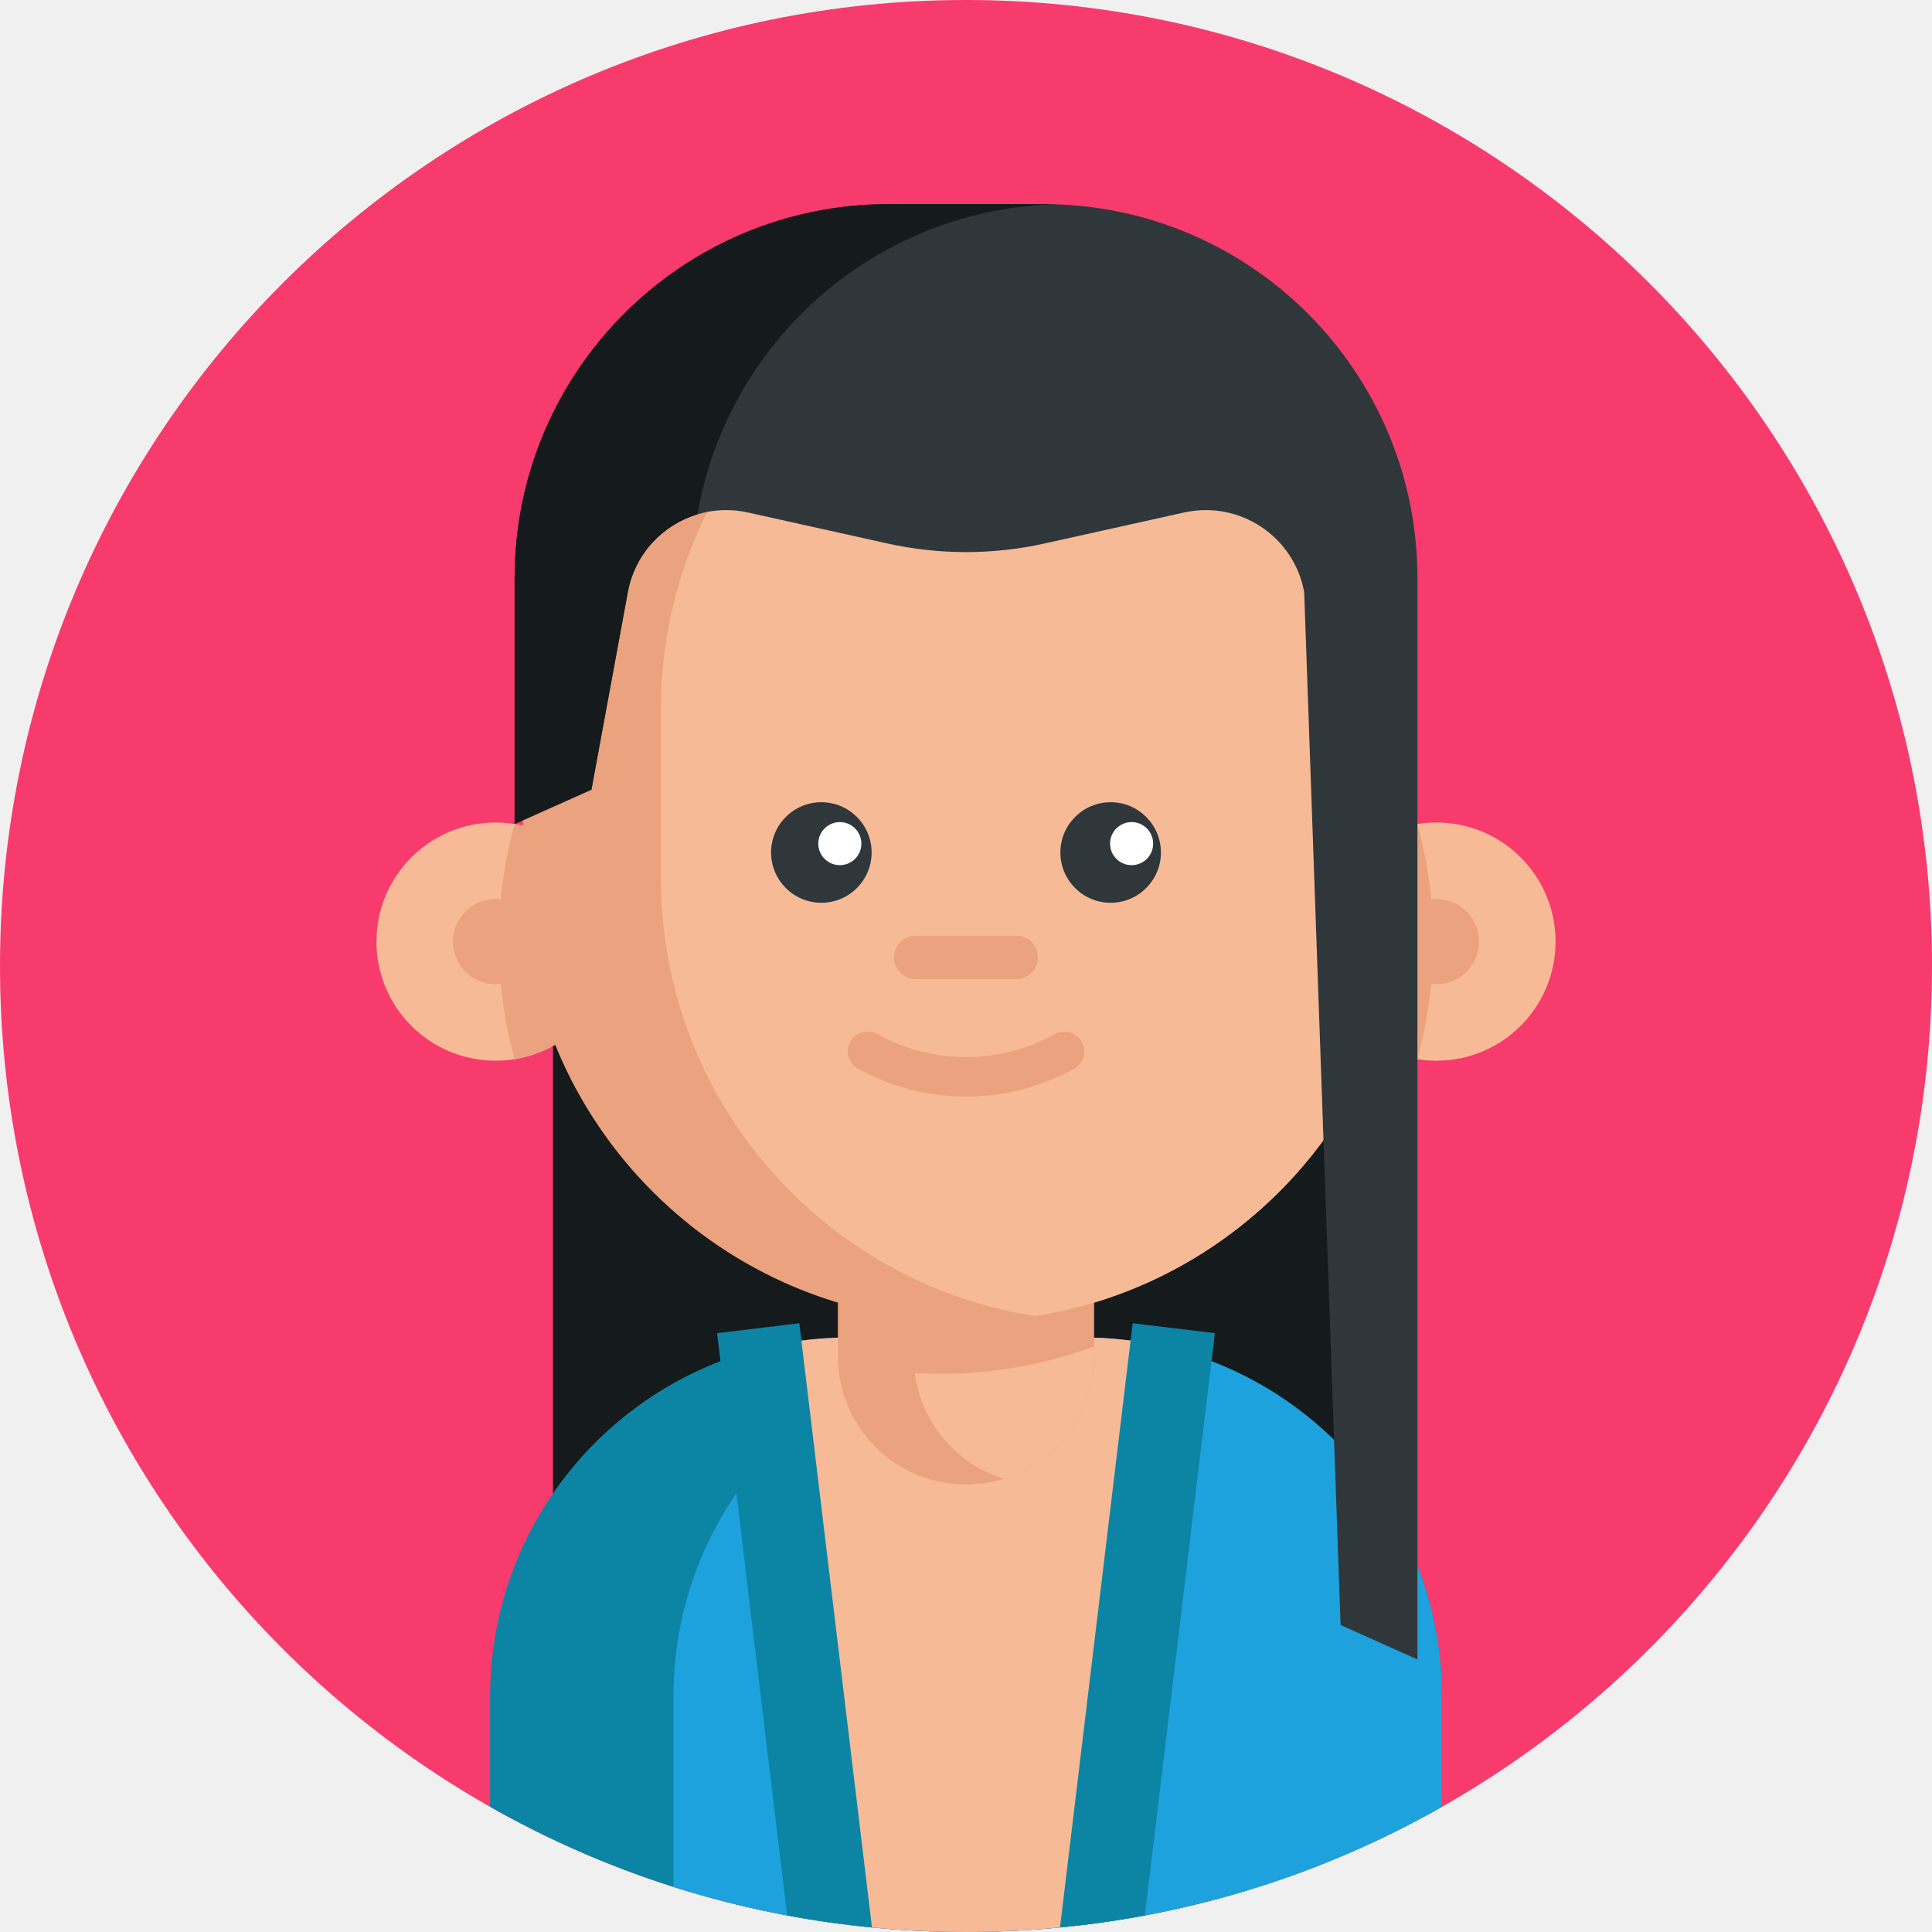
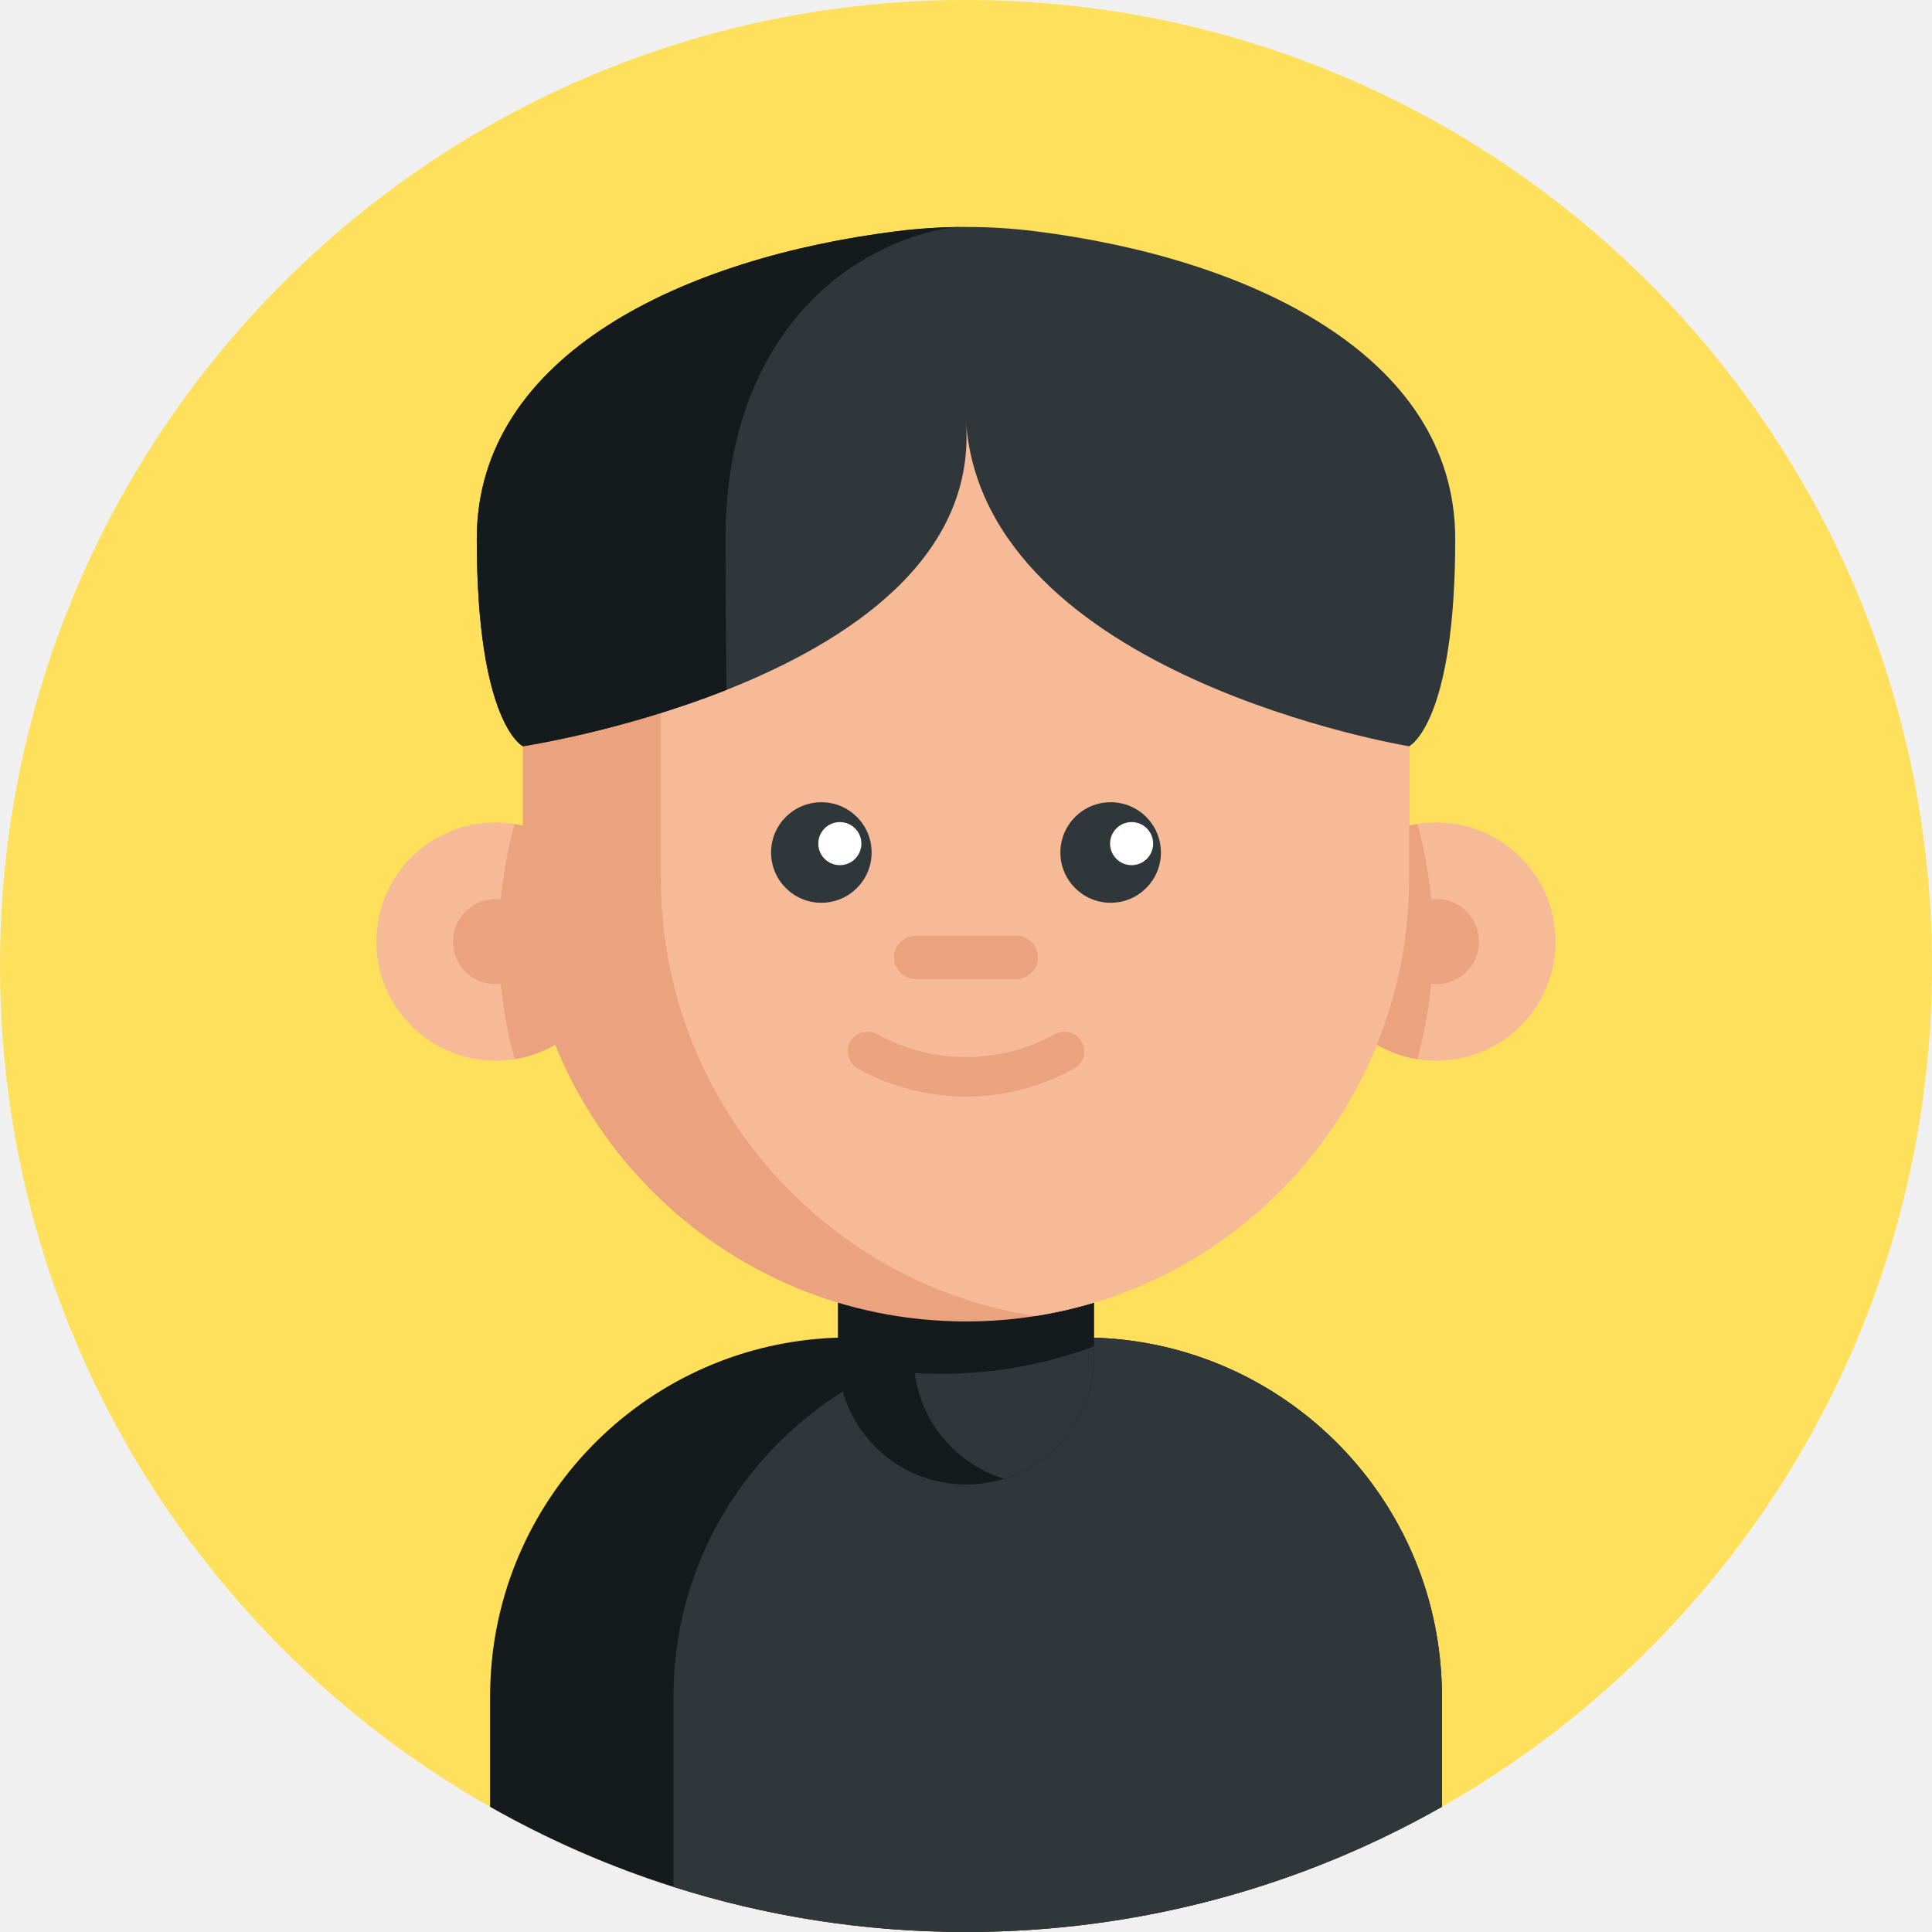
<svg xmlns="http://www.w3.org/2000/svg" height="512pt" viewBox="0 0 512 512" width="512pt">
-   <path d="m512 256c0 141.387-114.613 256-256 256s-256-114.613-256-256 114.613-256 256-256 256 114.613 256 256zm0 0" fill="#f73b6c" />
-   <path d="m146.551 199.457h218.906v240.305h-218.906zm0 0" fill="#151a1c" />
-   <path d="m382.121 449.578v29.246c-28.223 16.008-59.789 26.812-93.391 31.094-10.723 1.371-21.641 2.082-32.727 2.082-13.312 0-26.363-1.016-39.109-2.969-13.168-2.016-26-5.047-38.422-8.984-17.031-5.402-33.301-12.551-48.59-21.223v-29.246c0-44.441 30.48-81.785 71.691-92.215 5.066-1.293 10.305-2.172 15.664-2.602 2.57-.207 5.16-.312 7.785-.312h61.949c7.254 0 14.316.805 21.098 2.34.062.012.137.031.199.043 42.297 9.676 73.852 47.531 73.852 92.746zm0 0" fill="#0c85a5" />
-   <path d="m382.121 449.578v29.246c-22.727 12.895-47.613 22.414-74 27.855-1.566.324-3.145.637-4.723.93-7.387 1.391-14.887 2.457-22.484 3.176-6.07.598-12.215.973-18.402 1.129-2.16.055-4.336.086-6.508.086-8.414 0-16.719-.41-24.922-1.191-7.598-.742-15.098-1.809-22.484-3.199-10.273-1.922-20.324-4.461-30.125-7.562v-50.469c0-6.742.699-13.324 2.035-19.668 2.613-12.453 7.672-24 14.641-34.137.273-.418.562-.812.848-1.223 5.273-7.426 11.586-14.062 18.734-19.684 16.195-12.789 36.652-20.418 58.891-20.418h13.352c4.285 0 8.508.281 12.645.836 7.449.98 14.641 2.844 21.441 5.465 35.715 13.688 61.062 48.297 61.062 88.828zm0 0" fill="#1da2dd" />
-   <path d="m302.711 355.738c2.992.496 5.082 3.23 4.703 6.242l-5.008 39.688-13.129 103.902c-.324 2.586-2.391 4.59-4.98 4.875-9.293 1.023-18.73 1.555-28.293 1.555-11.762 0-23.316-.793-34.641-2.324-2.605-.352-4.633-2.434-4.871-5.055l-.738-8.148-11.938-131.918c-.039-.43-.129-.855-.266-1.27-1.078-3.234.957-6.684 4.316-7.297 3.074-.559 6.199-.969 9.371-1.223 2.57-.211 5.16-.316 7.785-.316h61.949c5.363 0 10.621.441 15.738 1.289zm0 0" fill="#f6ba97" />
-   <path d="m231.082 510.809c-7.598-.742-15.098-1.809-22.484-3.199l-13.449-111.836-5.109-42.473 21.785-2.625 2.906 24.191zm0 0" fill="#0c85a5" />
-   <path d="m321.957 353.301-.898 7.449-17.66 146.859c-7.387 1.391-14.887 2.457-22.484 3.176l18.703-155.5.555-4.609zm0 0" fill="#0c85a5" />
-   <path d="m289.945 317.801v41.656c0 15.25-10.055 28.141-23.906 32.422-3.168.98-6.551 1.516-10.043 1.516-18.746 0-33.938-15.195-33.938-33.938v-41.656zm0 0" fill="#eaa27f" />
-   <path d="m289.945 356.816v2.641c0 15.25-10.055 28.141-23.906 32.422-12.496-3.844-21.891-14.707-23.625-28.004 2.266.141 4.547.211 6.836.211 6.422 0 12.715-.512 18.848-1.52 7.559-1.211 14.859-3.156 21.848-5.75zm0 0" fill="#f6ba97" />
+   <path d="m512 256c0 141.387-114.613 256-256 256s-256-114.613-256-256 114.613-256 256-256 256 114.613 256 256zm0 0" fill="#ffe05c" />
+   <path d="m382.121 449.578v29.246c-37.219 21.117-80.258 33.176-126.117 33.176-27.031 0-53.07-4.191-77.531-11.953-17.031-5.402-33.301-12.551-48.59-21.223v-29.246c0-49.914 38.441-90.863 87.355-94.812 2.57-.211 5.16-.316 7.785-.316h61.949c7.324 0 14.453.816 21.297 2.383 42.297 9.676 73.852 47.531 73.852 92.746zm0 0" fill="#151a1c" />
+   <path d="m382.125 449.578v29.246c-22.727 12.895-47.617 22.414-74 27.855-14.773 3.062-30.02 4.848-45.609 5.234-2.164.055-4.336.086-6.508.086-27.031 0-53.07-4.191-77.531-11.953v-50.469c0-6.742.699-13.324 2.035-19.668 2.719-12.957 8.078-24.93 15.484-35.359 17.242-24.27 45.59-40.102 77.629-40.102h13.352c52.559 0 95.148 42.59 95.148 95.129zm0 0" fill="#2f373b" />
+   <path d="m289.945 317.801v41.656c0 15.25-10.055 28.141-23.906 32.422-3.168.98-6.551 1.516-10.043 1.516-18.746 0-33.938-15.195-33.938-33.938v-41.656zm0 0" fill="#151a1c" />
+   <path d="m289.945 356.816v2.641c0 15.25-10.055 28.141-23.906 32.422-12.496-3.844-21.891-14.707-23.625-28.004 2.266.141 4.547.211 6.836.211 6.422 0 12.715-.512 18.848-1.52 7.559-1.211 14.859-3.156 21.848-5.75zm0 0" fill="#2f373b" />
  <path d="m162.891 249.535c0 15.711-11.477 28.742-26.508 31.16-1.645.266-3.332.402-5.059.402-17.438 0-31.562-14.125-31.562-31.562s14.125-31.566 31.562-31.566c1.727 0 3.414.141 5.059.406 15.031 2.418 26.508 15.445 26.508 31.16zm0 0" fill="#f6ba97" />
  <path d="m162.891 249.535c0 15.711-11.477 28.742-26.508 31.16-2.73-9.93-4.191-20.379-4.191-31.16 0-10.785 1.461-21.234 4.191-31.16 15.031 2.418 26.508 15.445 26.508 31.16zm0 0" fill="#eaa27f" />
  <path d="m142.609 249.535c0 6.23-5.051 11.281-11.281 11.281s-11.281-5.051-11.281-11.281c0-6.23 5.051-11.281 11.281-11.281s11.281 5.051 11.281 11.281zm0 0" fill="#eaa27f" />
  <path d="m349.109 249.535c0 15.711 11.477 28.742 26.508 31.16 1.645.266 3.332.402 5.059.402 17.438 0 31.562-14.125 31.562-31.562s-14.125-31.566-31.562-31.566c-1.727 0-3.414.141-5.059.406-15.031 2.418-26.508 15.445-26.508 31.16zm0 0" fill="#f6ba97" />
  <g fill="#eaa27f">
    <path d="m349.109 249.535c0 15.711 11.477 28.742 26.508 31.16 2.73-9.93 4.191-20.379 4.191-31.16 0-10.785-1.461-21.234-4.191-31.16-15.031 2.418-26.508 15.445-26.508 31.16zm0 0" />
    <path d="m373.441 188.039v44.723c0 58.441-42.695 106.922-98.594 115.918-.191.031-.387.062-.578.098-5.945.949-12.047 1.418-18.273 1.418-64.855 0-117.438-52.578-117.438-117.434v-44.723c0-13.656 2.332-26.781 6.637-38.977 16.059-45.703 59.609-78.469 110.801-78.469h.012c6.215 0 12.328.48 18.285 1.418 56.172 8.777 99.148 57.387 99.148 116.027zm0 0" />
    <path d="m391.953 249.535c0 6.23-5.051 11.281-11.281 11.281s-11.281-5.051-11.281-11.281c0-6.23 5.051-11.281 11.281-11.281s11.281 5.051 11.281 11.281zm0 0" />
  </g>
  <path d="m373.441 188.039v44.723c0 58.441-42.695 106.922-98.594 115.918-.191.031-.387.062-.578.098-56.172-8.777-99.137-57.387-99.137-116.016v-44.723c0-58.641 42.977-107.25 99.16-116.027 56.172 8.777 99.148 57.387 99.148 116.027zm0 0" fill="#f6ba97" />
-   <path d="m256 290.602c-9.836 0-19.668-2.465-28.633-7.391-2.527-1.391-3.453-4.566-2.062-7.098 1.391-2.527 4.566-3.449 7.094-2.062 14.777 8.125 32.422 8.125 47.199 0 2.527-1.387 5.703-.465 7.094 2.062 1.391 2.531.469 5.707-2.062 7.098-8.961 4.926-18.797 7.391-28.629 7.391zm0 0" fill="#eaa27f" />
+   <path d="m255.996 290.602c-9.832 0-19.668-2.465-28.629-7.391-2.531-1.391-3.453-4.566-2.062-7.098 1.391-2.527 4.566-3.449 7.094-2.062 14.777 8.125 32.422 8.125 47.199 0 2.523-1.387 5.703-.465 7.094 2.062 1.391 2.531.465 5.707-2.062 7.098-8.961 4.926-18.797 7.391-28.633 7.391zm0 0" fill="#eaa27f" />
  <path d="m269.32 259.465h-26.645c-3.176 0-5.746-2.57-5.746-5.746s2.57-5.746 5.746-5.746h26.645c3.176 0 5.746 2.57 5.746 5.746s-2.57 5.746-5.746 5.746zm0 0" fill="#eaa27f" />
  <path d="m230.988 225.922c0 7.359-5.965 13.32-13.32 13.32-7.359 0-13.324-5.961-13.324-13.32s5.965-13.324 13.324-13.324c7.355 0 13.32 5.965 13.32 13.324zm0 0" fill="#2f373b" />
  <path d="m307.656 225.922c0 7.359-5.965 13.32-13.32 13.32-7.359 0-13.324-5.961-13.324-13.32s5.965-13.324 13.324-13.324c7.355 0 13.32 5.965 13.32 13.324zm0 0" fill="#2f373b" />
  <path d="m228.273 223.57c0 3.152-2.555 5.707-5.707 5.707s-5.711-2.555-5.711-5.707c0-3.152 2.559-5.707 5.711-5.707s5.707 2.555 5.707 5.707zm0 0" fill="#fff" />
  <path d="m305.598 223.57c0 3.152-2.559 5.707-5.711 5.707-3.152 0-5.707-2.555-5.707-5.707 0-3.152 2.555-5.707 5.707-5.707 3.152 0 5.711 2.555 5.711 5.707zm0 0" fill="#fff" />
-   <path d="m235.137 144.02-36.922-8.203c-14.664-3.258-29.109 6.305-31.832 21.082l-9.645 52.363-20.359 9.113v-65.184c0-54.73 44.367-99.098 99.098-99.098h41.055c54.73 0 99.098 44.367 99.098 99.098v286.57l-20.359-9.113-9.648-273.75c-2.719-14.777-17.164-24.34-31.832-21.082l-36.922 8.203c-13.742 3.055-27.984 3.055-41.73 0zm0 0" fill="#2f373b" />
-   <path d="m279.512 54.137c-47.629 1.41-86.82 36.434-94.668 82.168-9.207 2.758-16.594 10.449-18.465 20.598l-9.645 52.359-20.355 9.109v-65.18c0-54.73 44.367-99.098 99.09-99.098h41.062c.992 0 1.984.012 2.98.043zm0 0" fill="#151a1c" />
+   <path d="m385.652 142.836c0 49.023-12.215 54.934-12.215 54.934s-112.555-18.465-117.434-85.977c2.621 36.23-31.391 58.332-63.469 71.039-27.711 10.969-53.969 14.938-53.969 14.938s-12.215-5.91-12.215-54.934c0-49.027 55.191-74.562 111.367-81.559 5.953-.75 12.066-1.133 18.285-1.133 6.215 0 12.328.383 18.285 1.133 56.172 6.996 111.363 32.531 111.363 81.559zm0 0" fill="#2f373b" />
+   <path d="m256.004 60.145c-3.051 0-6.062.383-8.988 1.133-27.617 6.996-54.75 32.531-54.75 81.555 0 6.258.094 26.301.27 39.996-27.711 10.973-53.969 14.938-53.969 14.938s-12.215-5.906-12.215-54.934c0-49.023 55.191-74.559 111.367-81.559 5.953-.746 12.066-1.129 18.285-1.129zm0 0" fill="#151a1c" />
</svg>
